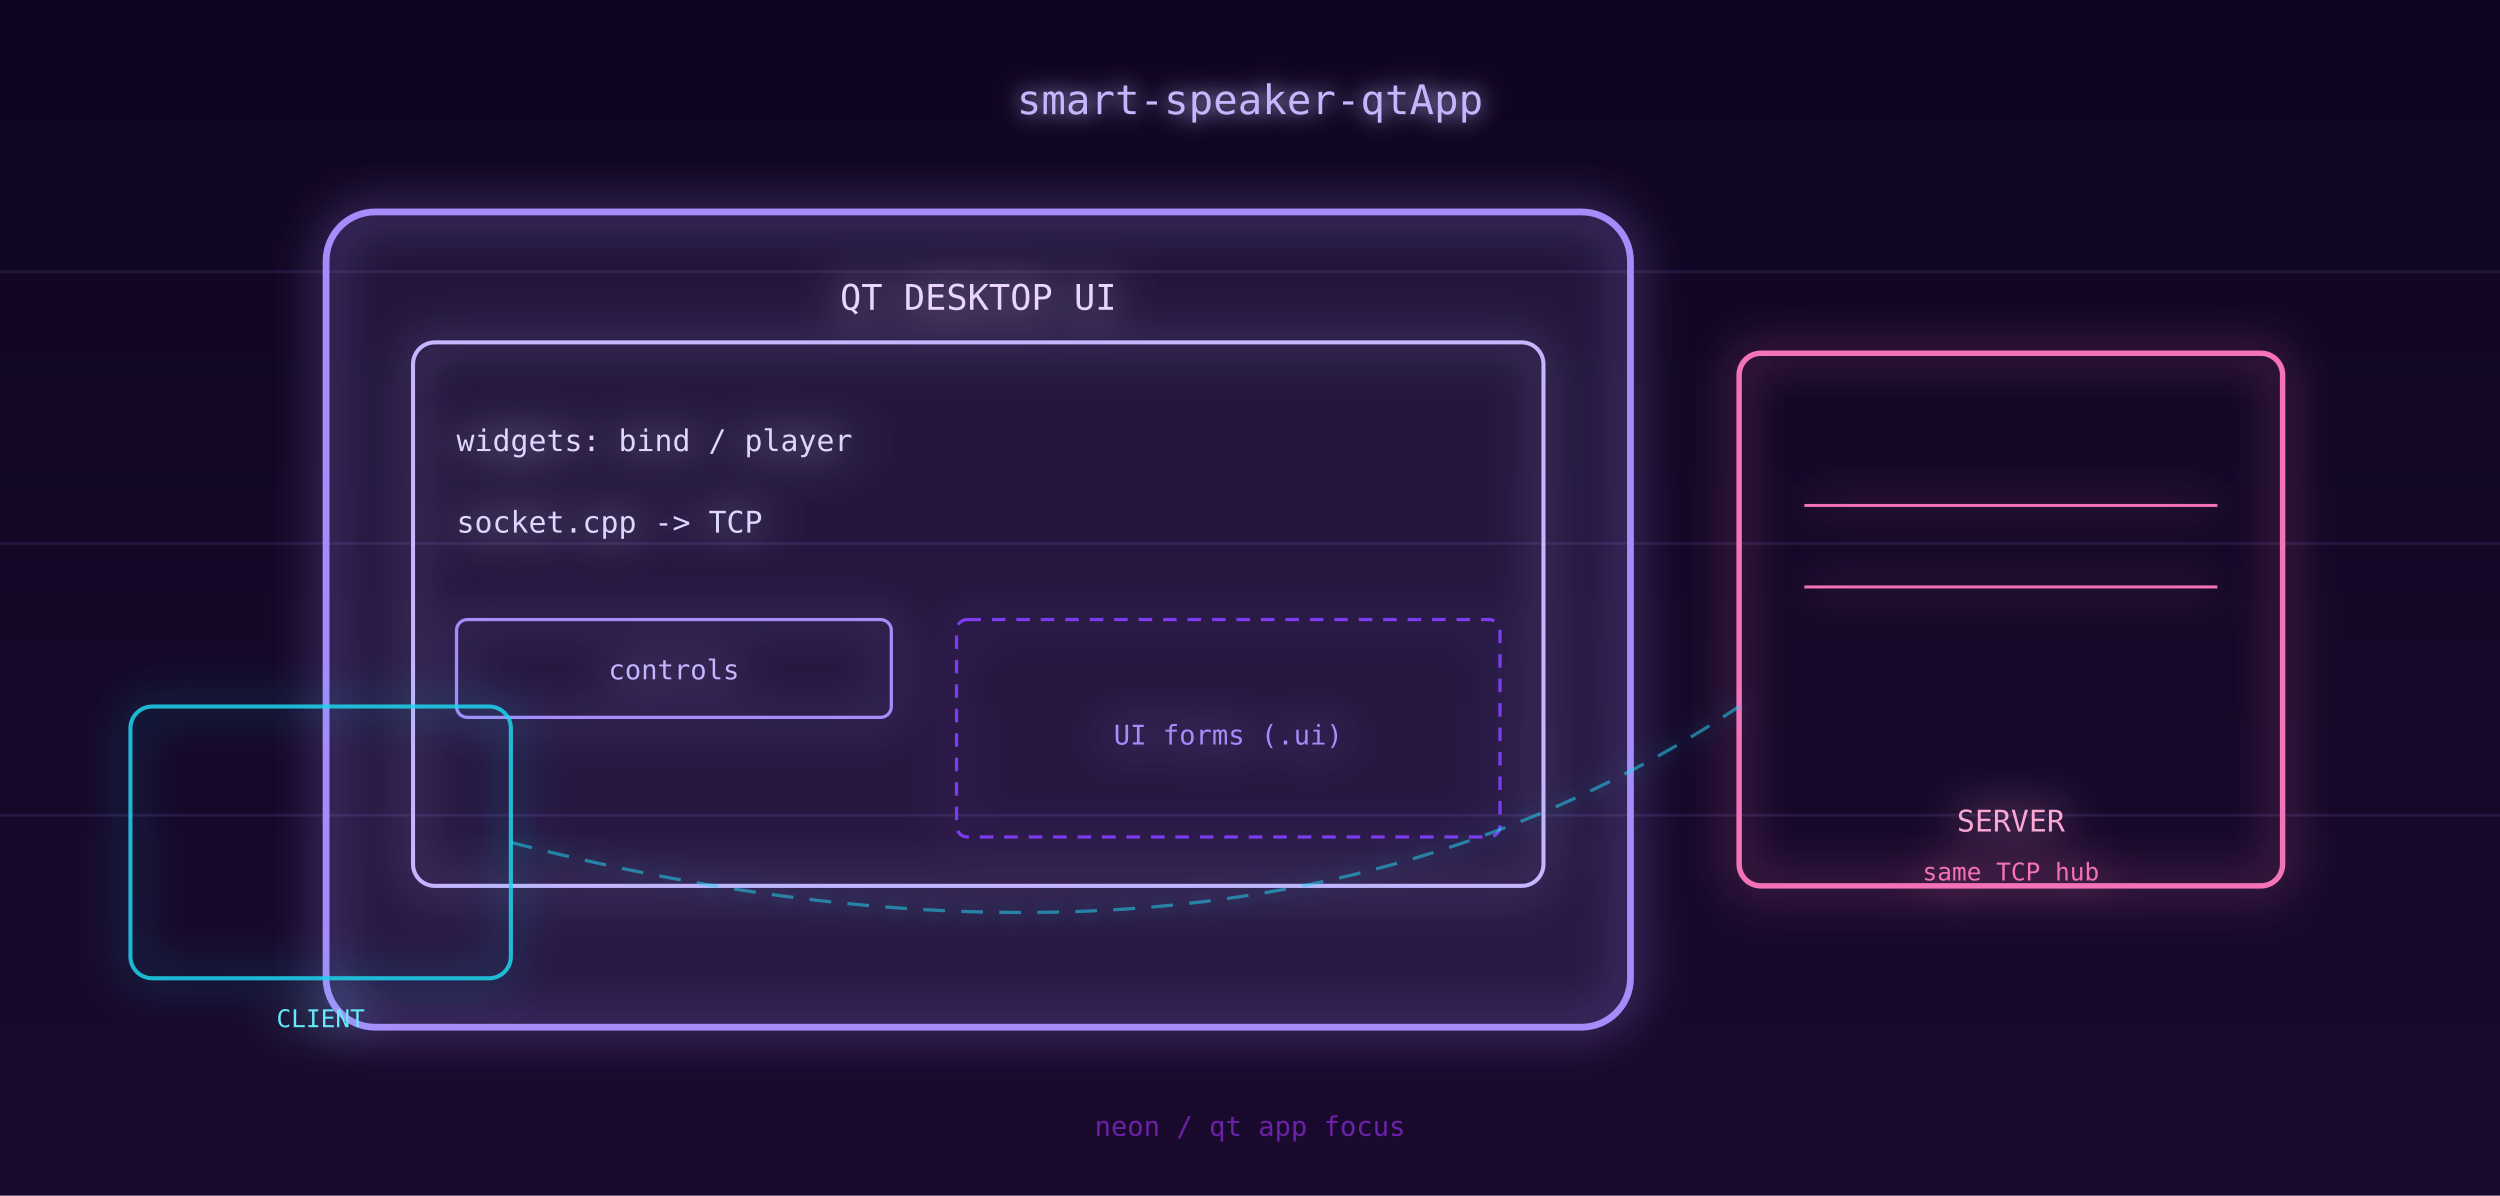
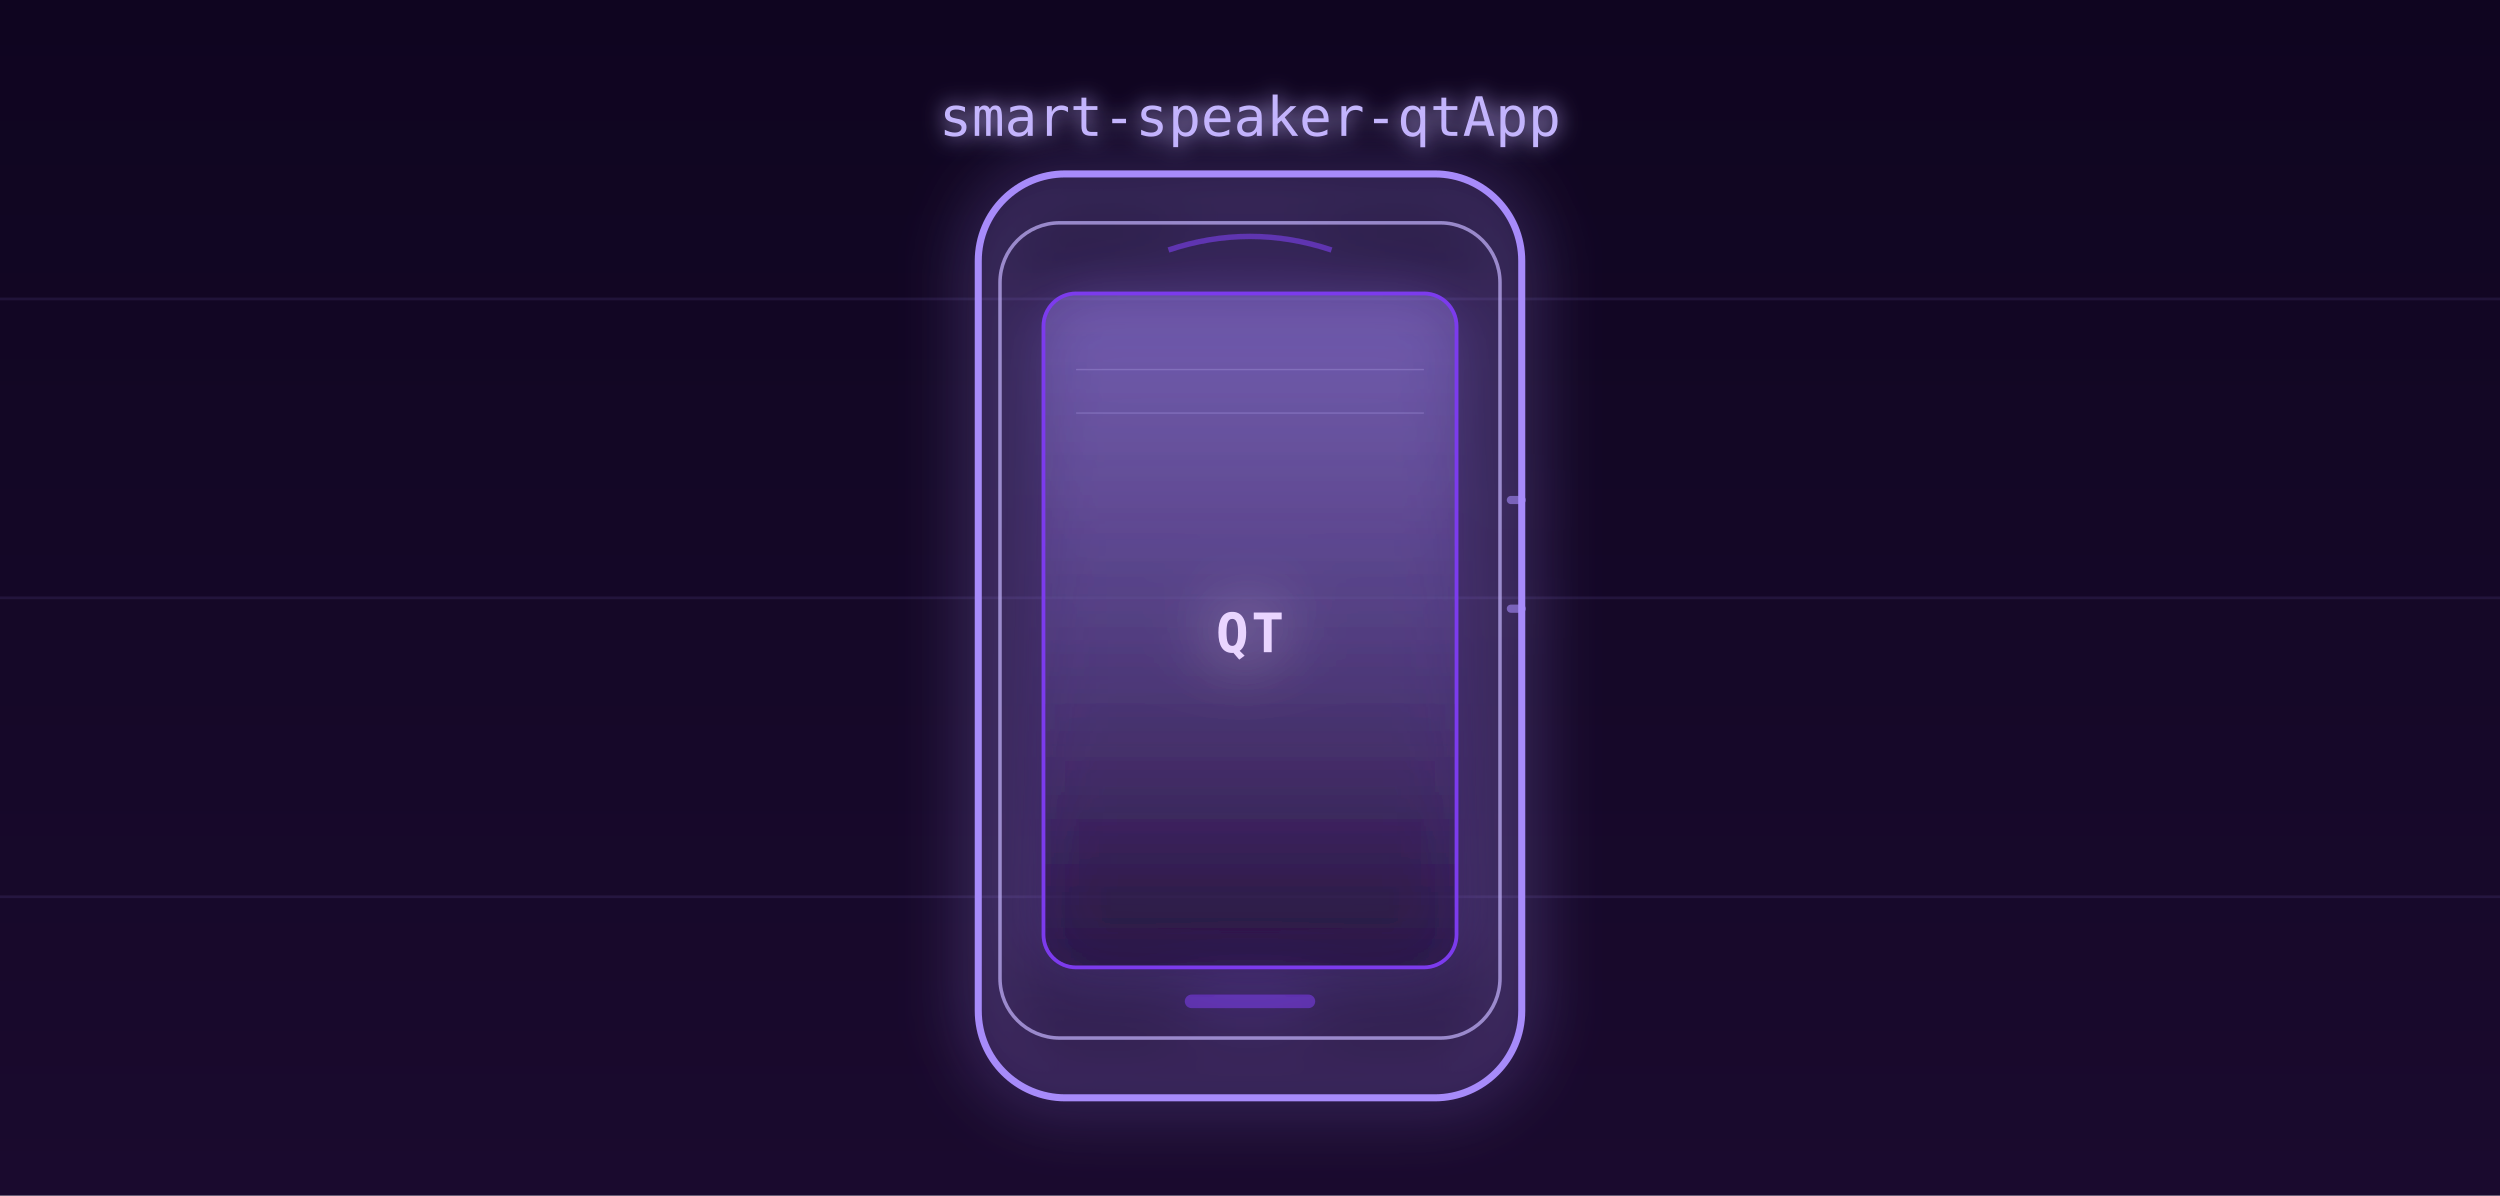
<svg xmlns="http://www.w3.org/2000/svg" width="920" height="440" viewBox="0 0 920 440" role="img" aria-labelledby="nqf-t nqf-d">
  <defs>
    <linearGradient id="nqf-sky" x1="0" y1="0" x2="0" y2="1">
      <stop offset="0%" stop-color="#0f0520" />
      <stop offset="100%" stop-color="#1a0a2e" />
+     </linearGradient>
+     <linearGradient id="nqf-glass" x1="0%" y1="0%" x2="0%" y2="100%">
+       <stop offset="0%" stop-color="rgba(167,139,250,0.35)" />
+       <stop offset="100%" stop-color="rgba(30,10,50,0.55)" />
    </linearGradient>
    <filter id="nqf-g1" x="-50%" y="-50%" width="200%" height="200%">
      <feGaussianBlur stdDeviation="4" result="b" />
      <feMerge>
        <feMergeNode in="b" />
        <feMergeNode in="SourceGraphic" />
      </feMerge>
    </filter>
    <filter id="nqf-g2" x="-50%" y="-50%" width="200%" height="200%">
-       <feGaussianBlur stdDeviation="8" result="b2" />
+       <feGaussianBlur stdDeviation="12" result="b2" />
      <feMerge>
        <feMergeNode in="b2" />
        <feMergeNode in="SourceGraphic" />
      </feMerge>
    </filter>
  </defs>
  <rect width="920" height="440" fill="url(#nqf-sky)" />
-   <g stroke="#a78bfa" stroke-width="1" opacity="0.12">
-     <line x1="0" y1="100" x2="920" y2="100" />
-     <line x1="0" y1="200" x2="920" y2="200" />
-     <line x1="0" y1="300" x2="920" y2="300" />
+   <g stroke="#a78bfa" stroke-width="1" opacity="0.1">
+     <line x1="0" y1="110" x2="920" y2="110" />
+     <line x1="0" y1="220" x2="920" y2="220" />
+     <line x1="0" y1="330" x2="920" y2="330" />
  </g>
-   <text x="460" y="42" text-anchor="middle" fill="#c4b5fd" font-family="ui-monospace, monospace" font-size="15" filter="url(#nqf-g1)">smart-speaker-qtApp</text>
-   <g transform="translate(120,78)" filter="url(#nqf-g2)">
-     <rect width="480" height="300" rx="18" fill="rgba(167,139,250,0.06)" stroke="#a78bfa" stroke-width="2.5" />
-     <rect x="32" y="48" width="416" height="200" rx="8" fill="none" stroke="#c4b5fd" stroke-width="1.5" />
-     <text x="240" y="36" text-anchor="middle" fill="#e9d5ff" font-family="monospace" font-size="13">QT DESKTOP UI</text>
-     <text x="48" y="88" fill="#ddd6fe" font-family="monospace" font-size="11">widgets: bind / player</text>
-     <text x="48" y="118" fill="#ddd6fe" font-family="monospace" font-size="11">socket.cpp -&gt; TCP</text>
-     <rect x="48" y="150" width="160" height="36" rx="4" fill="none" stroke="#a78bfa" stroke-width="1.2" />
-     <text x="128" y="172" text-anchor="middle" fill="#c4b5fd" font-family="monospace" font-size="10">controls</text>
-     <rect x="232" y="150" width="200" height="80" rx="4" fill="none" stroke="#7c3aed" stroke-width="1.2" stroke-dasharray="5 4" />
-     <text x="332" y="196" text-anchor="middle" fill="#a78bfa" font-family="monospace" font-size="10">UI forms (.ui)</text>
+   <text x="460" y="50" text-anchor="middle" fill="#c4b5fd" font-family="ui-monospace, monospace" font-size="20" filter="url(#nqf-g1)">smart-speaker-qtApp</text>
+   <g transform="translate(360,64)" filter="url(#nqf-g2)">
+     <rect x="0" y="0" width="200" height="340" rx="32" fill="rgba(167,139,250,0.08)" stroke="#a78bfa" stroke-width="2.6" />
+     <rect x="8" y="18" width="184" height="300" rx="22" fill="none" stroke="#c4b5fd" stroke-width="1.3" opacity="0.7" />
+     <path d="M 70 28 Q 100 18 130 28" fill="none" stroke="#7c3aed" stroke-width="2" opacity="0.6" />
+     <rect x="24" y="44" width="152" height="248" rx="12" fill="url(#nqf-glass)" stroke="#7c3aed" stroke-width="1.4" />
+     <text x="100" y="176" text-anchor="middle" fill="#e9d5ff" font-family="ui-monospace, monospace" font-size="20" font-weight="700" letter-spacing="0.05em">QT</text>
+     <g stroke="#c4b5fd" stroke-width="0.5" opacity="0.25">
+       <line x1="36" y1="72" x2="164" y2="72" />
+       <line x1="36" y1="88" x2="164" y2="88" />
+     </g>
+     <rect x="76" y="302" width="48" height="5" rx="2.5" fill="#7c3aed" opacity="0.55" />
+     <line x1="196" y1="120" x2="200" y2="120" stroke="#a78bfa" stroke-width="3" stroke-linecap="round" opacity="0.6" />
+     <line x1="196" y1="160" x2="200" y2="160" stroke="#a78bfa" stroke-width="3" stroke-linecap="round" opacity="0.6" />
  </g>
-   <g transform="translate(640,130)" filter="url(#nqf-g2)">
-     <rect width="200" height="196" rx="8" fill="none" stroke="#f472b6" stroke-width="2" />
-     <line x1="24" y1="56" x2="176" y2="56" stroke="#f472b6" stroke-width="1.1" />
-     <line x1="24" y1="86" x2="176" y2="86" stroke="#f472b6" stroke-width="1.1" />
-     <text x="100" y="176" text-anchor="middle" fill="#f9a8d4" font-family="monospace" font-size="11">SERVER</text>
-     <text x="100" y="194" text-anchor="middle" fill="#f472b6" font-family="monospace" font-size="9">same TCP hub</text>
-   </g>
-   <g stroke="#a78bfa" stroke-width="2.5" fill="none" filter="url(#nqf-g1)">
-     <path d="M600 226 H640" />
-   </g>
-   <g transform="translate(48,260)" filter="url(#nqf-g2)">
-     <rect width="140" height="100" rx="8" fill="none" stroke="#22d3ee" stroke-width="1.5" opacity="0.85" />
-     <text x="70" y="118" text-anchor="middle" fill="#67e8f9" font-family="monospace" font-size="9">CLIENT</text>
-   </g>
-   <path d="M188 310 Q 460 380 640 260" fill="none" stroke="#22d3ee" stroke-width="1.2" stroke-dasharray="8 6" opacity="0.55" filter="url(#nqf-g1)" />
-   <text x="460" y="418" text-anchor="middle" fill="#6b21a8" font-family="monospace" font-size="10">neon / qt app focus</text>
</svg>
